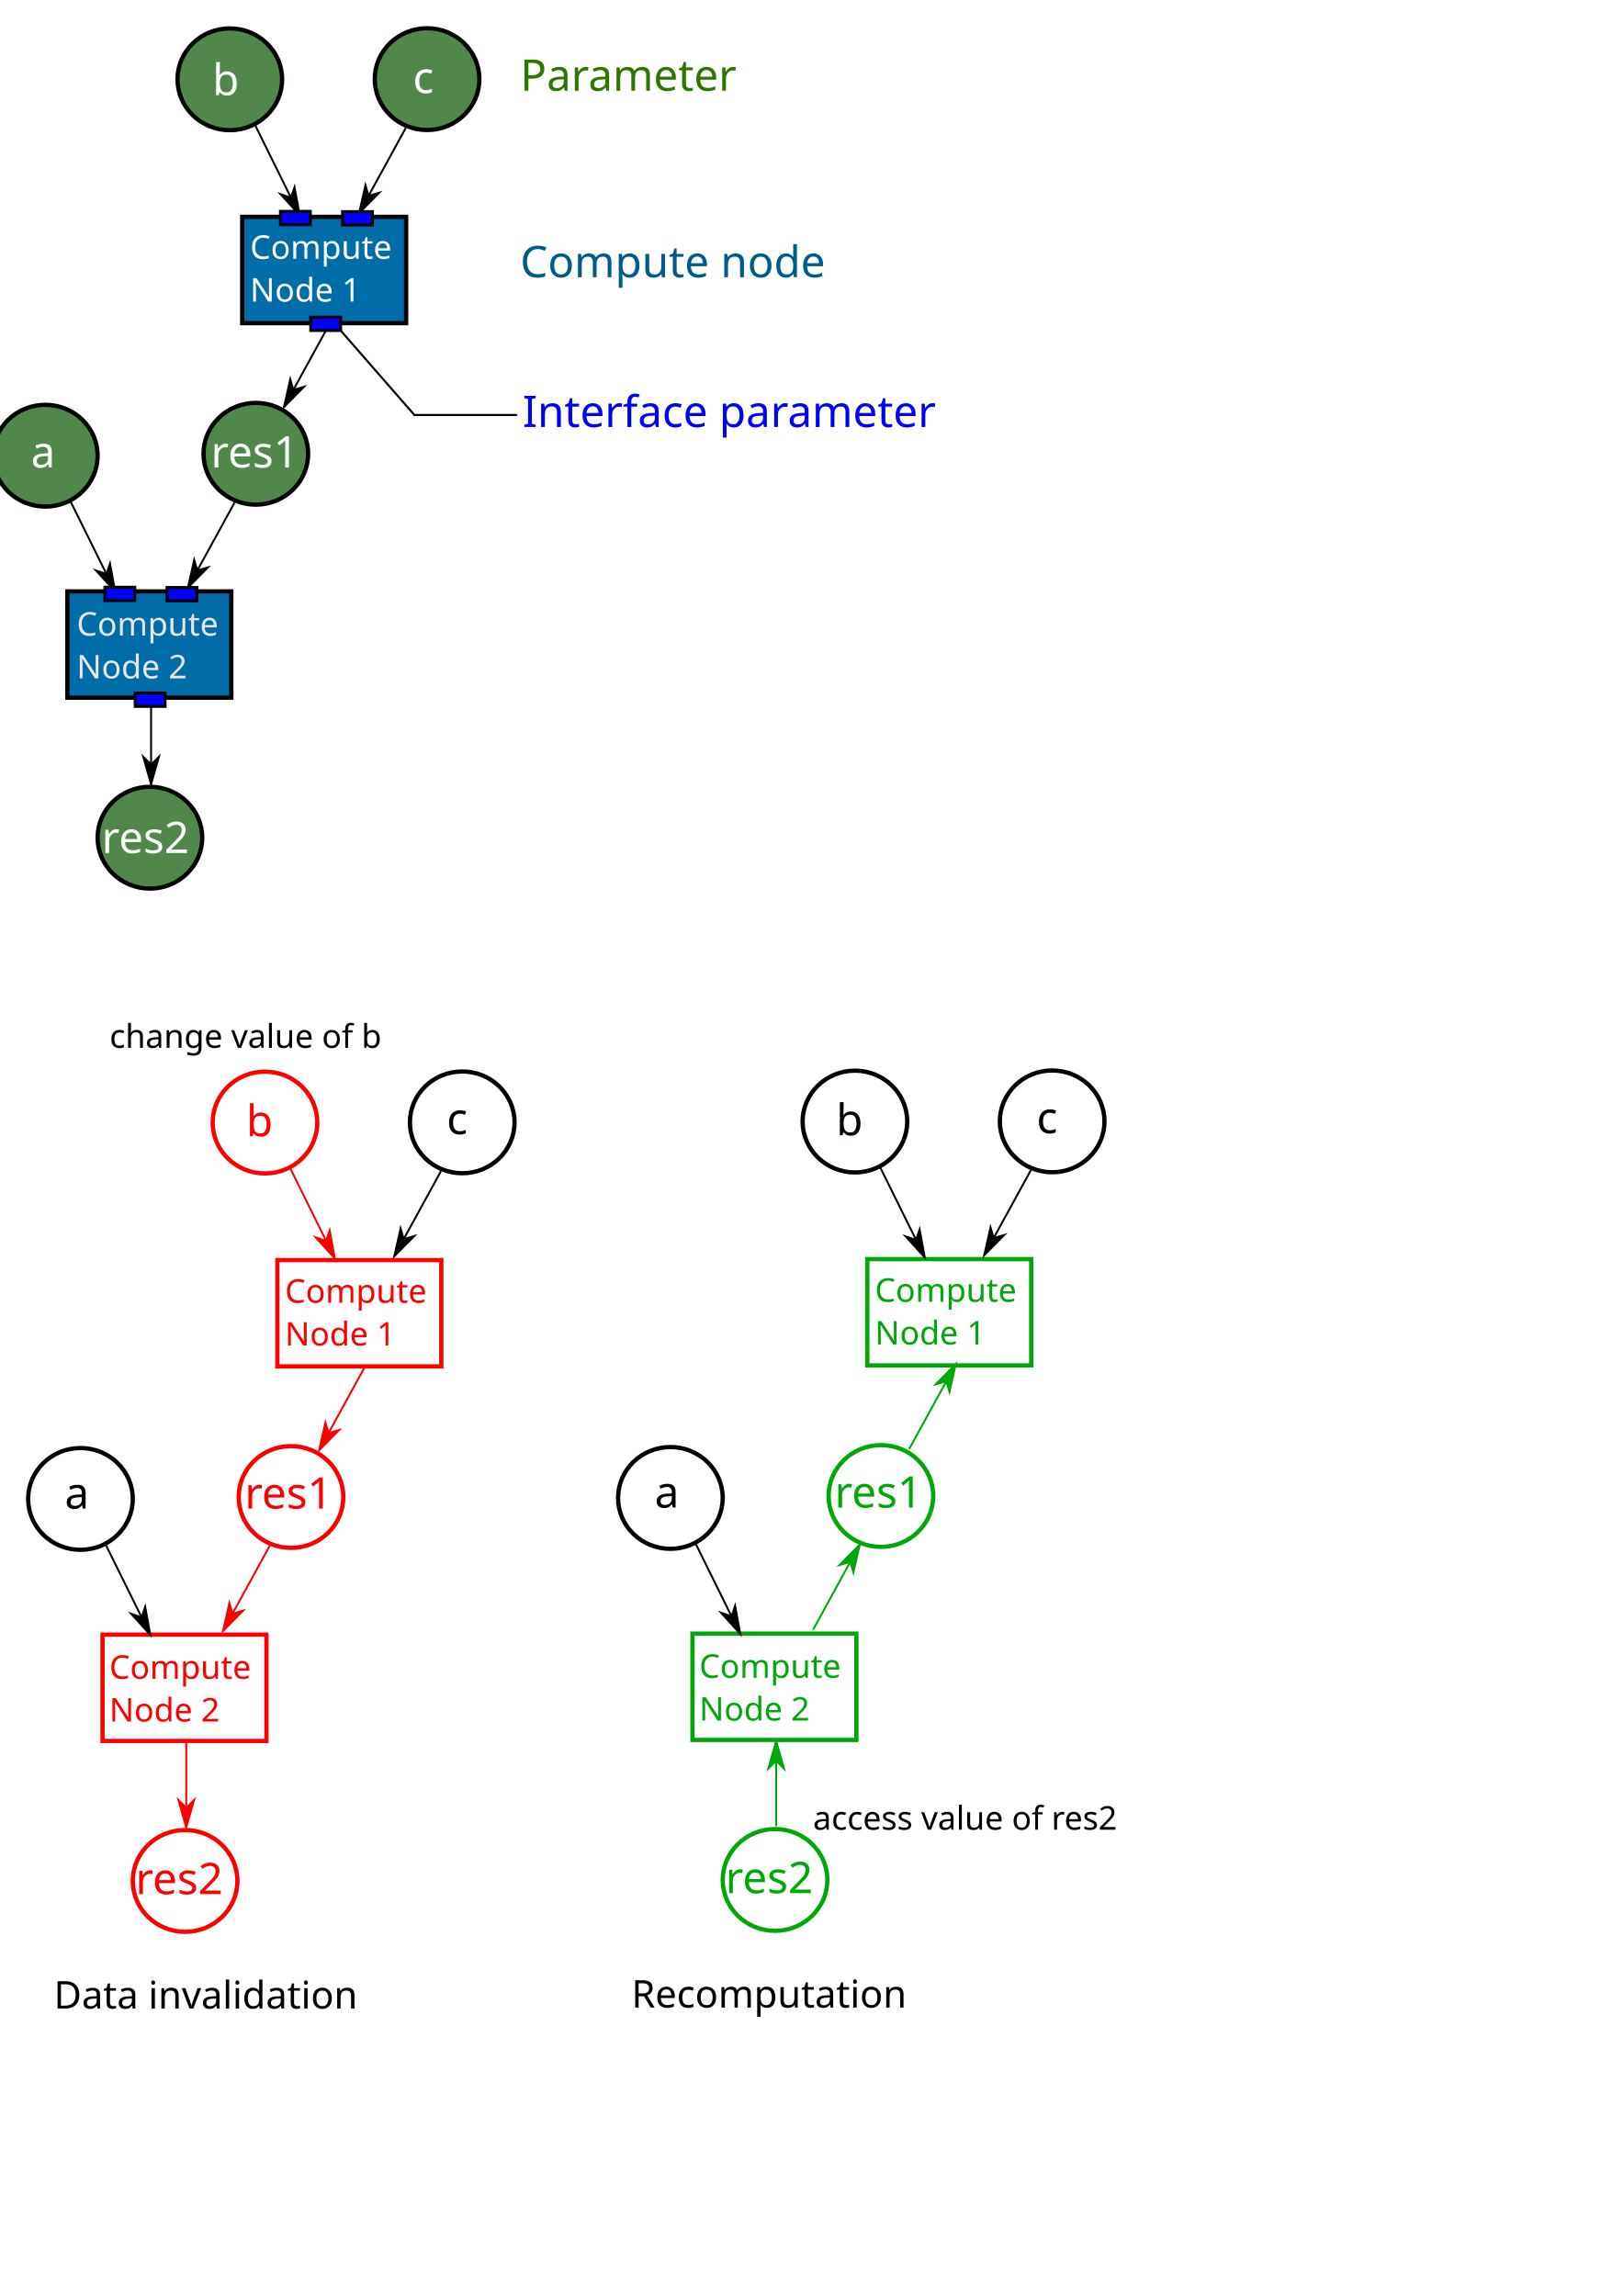
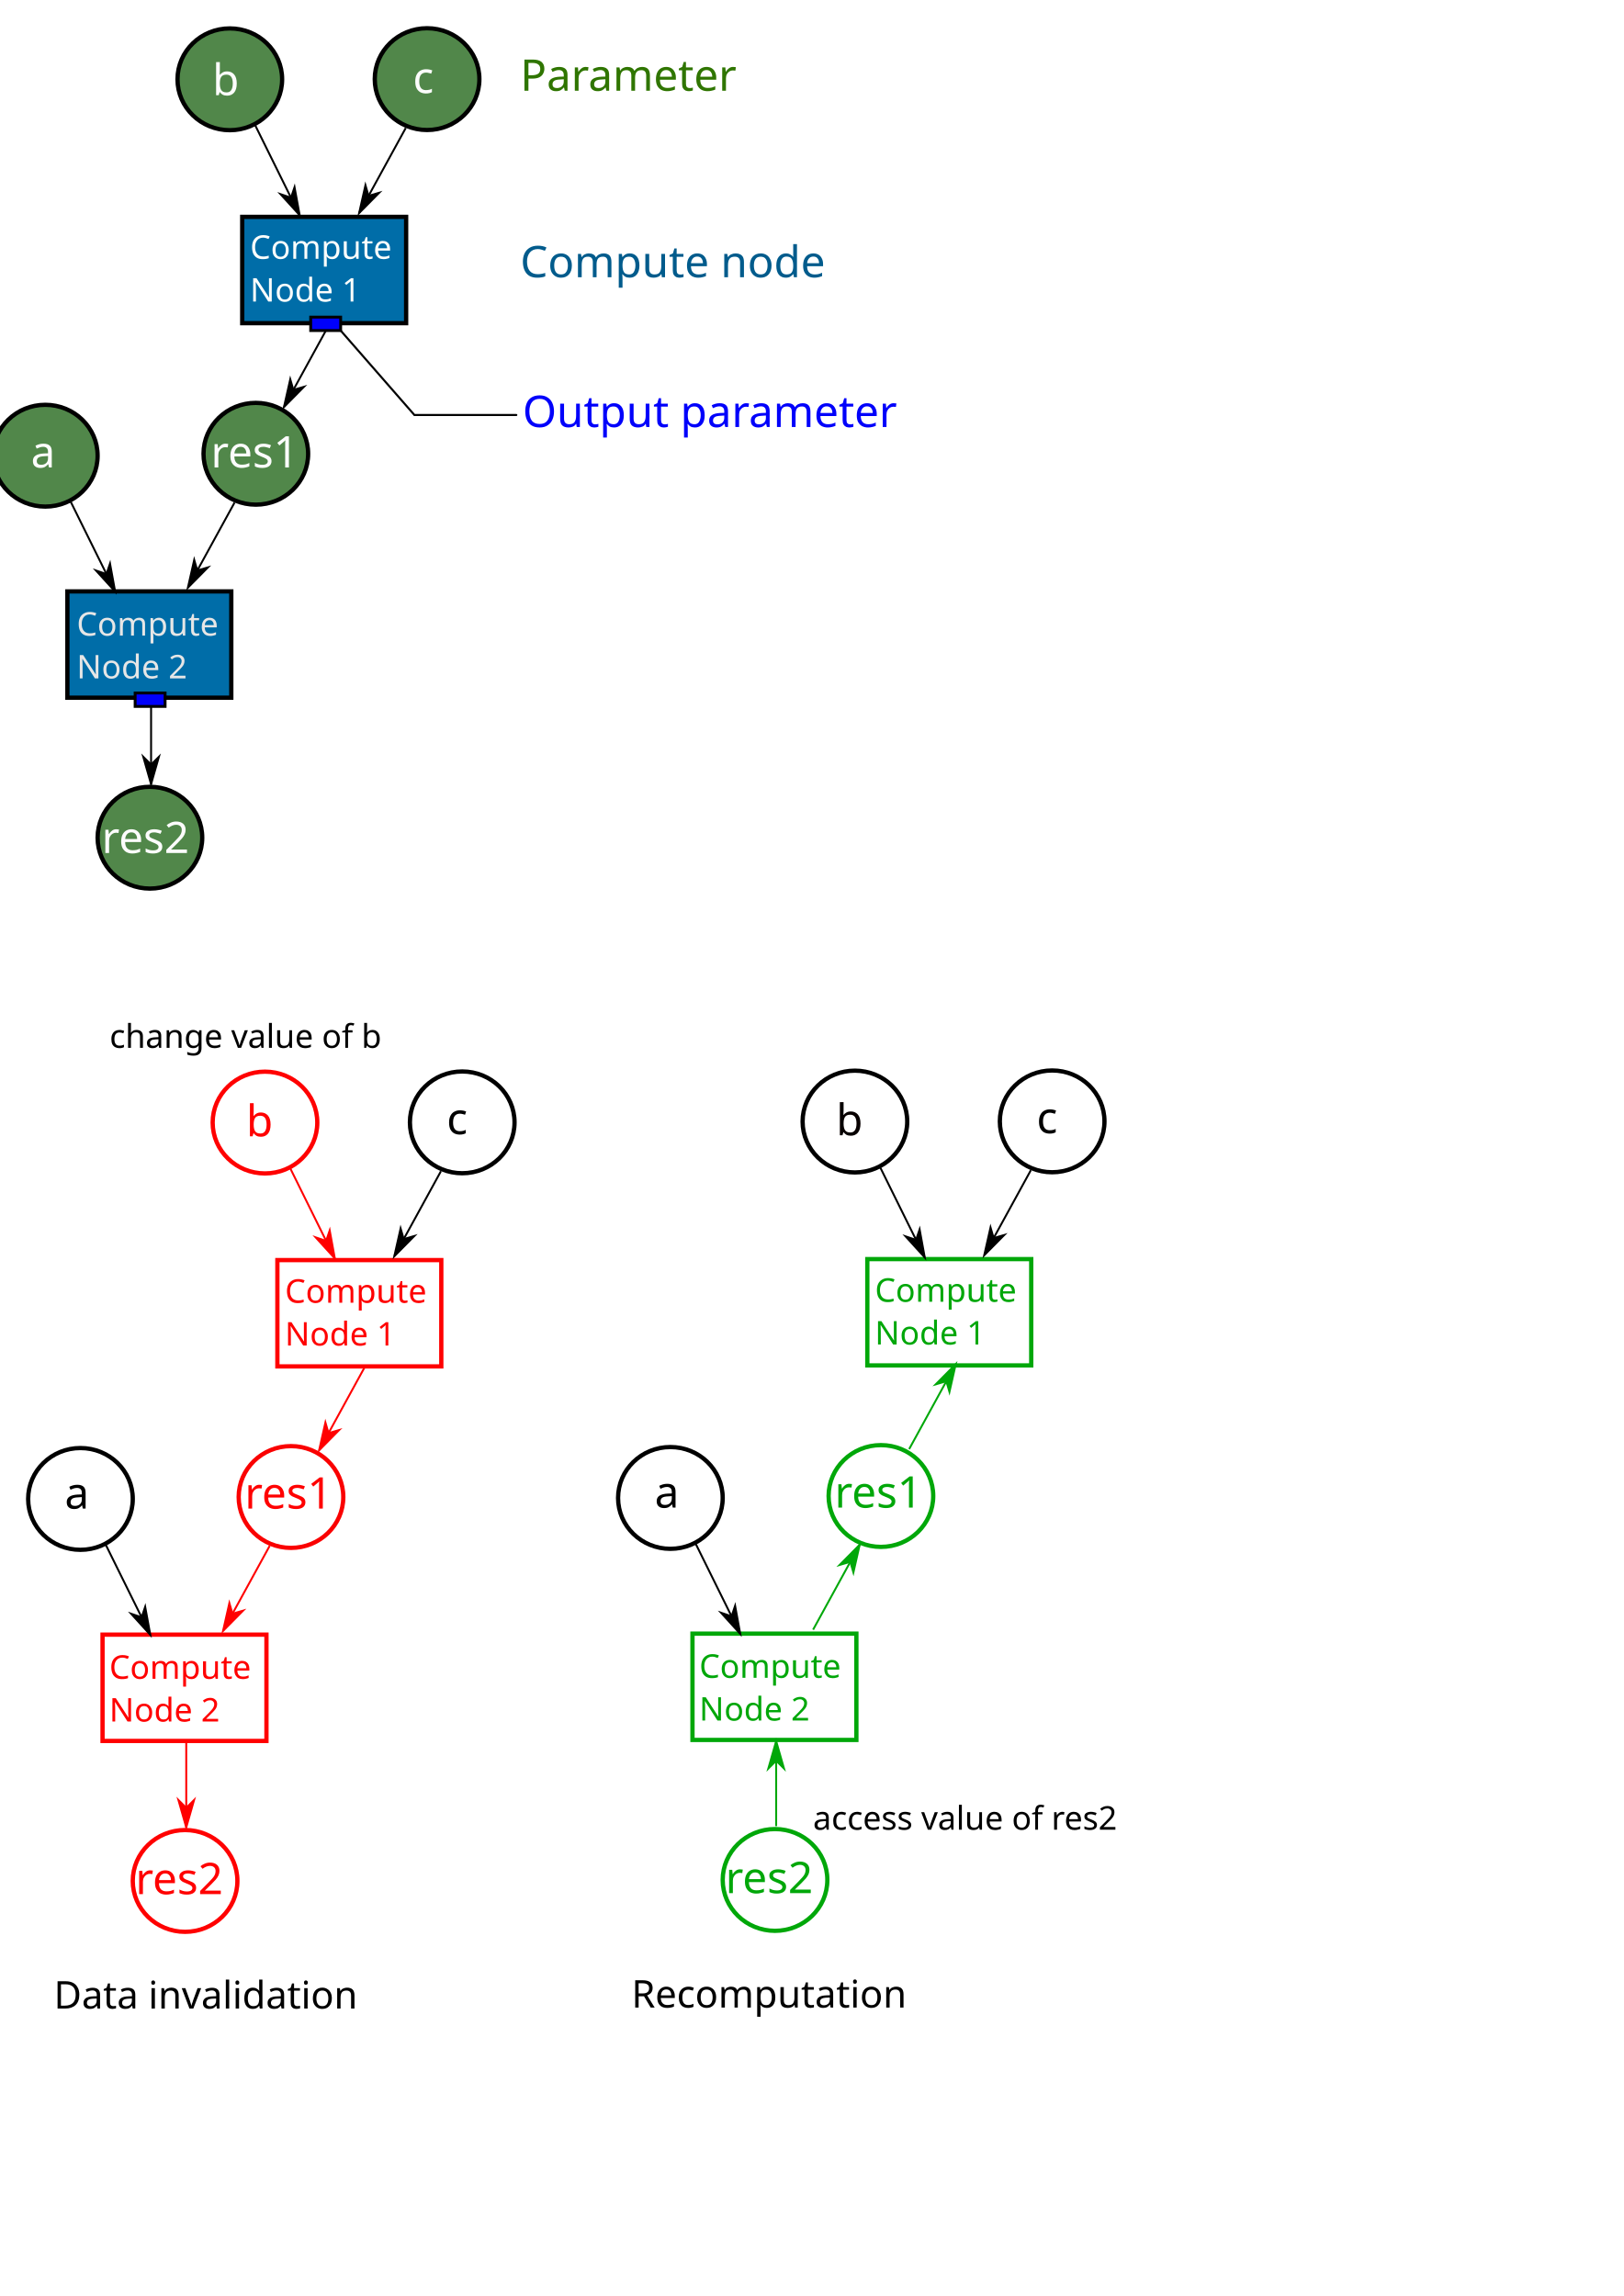
<svg xmlns="http://www.w3.org/2000/svg" width="210mm" height="297mm" viewBox="0 0 210 297" version="1.1" id="svg8">
  <defs id="defs2">
    <marker orient="auto" refY="0.0" refX="0.0" id="marker6598" style="overflow:visible">
      <path id="path6596" d="M 0.0,0.0 L 5.0,-5.0 L -12.5,0.0 L 5.0,5.0 L 0.0,0.0 z " style="fill-rule:evenodd;stroke:#00a709;stroke-width:1pt;stroke-opacity:1;fill:#00a709;fill-opacity:1" transform="scale(0.8) translate(12.5,0)" />
    </marker>
    <marker style="overflow:visible" id="marker6372" refX="0.0" refY="0.0" orient="auto">
      <path transform="scale(0.8) translate(12.5,0)" style="fill-rule:evenodd;stroke:#00a709;stroke-width:1pt;stroke-opacity:1;fill:#00a709;fill-opacity:1" d="M 0.0,0.0 L 5.0,-5.0 L -12.5,0.0 L 5.0,5.0 L 0.0,0.0 z " id="path6370" />
    </marker>
    <marker orient="auto" refY="0.0" refX="0.0" id="Arrow1Lstart" style="overflow:visible">
      <path id="path855" d="M 0.0,0.0 L 5.0,-5.0 L -12.5,0.0 L 5.0,5.0 L 0.0,0.0 z " style="fill-rule:evenodd;stroke:#00a709;stroke-width:1pt;stroke-opacity:1;fill:#00a709;fill-opacity:1" transform="scale(0.8) translate(12.5,0)" />
    </marker>
    <marker style="overflow:visible" id="marker5754" refX="0" refY="0" orient="auto">
      <path transform="matrix(-0.8,0,0,-0.8,-10,0)" style="fill:#00a709;fill-opacity:1;fill-rule:evenodd;stroke:#00a709;stroke-width:1pt;stroke-opacity:1" d="M 0,0 5,-5 -12.5,0 5,5 Z" id="path5752" />
    </marker>
    <marker style="overflow:visible" id="marker4879" refX="0" refY="0" orient="auto">
      <path transform="matrix(-0.8,0,0,-0.8,-10,0)" style="fill:#ff0000;fill-opacity:1;fill-rule:evenodd;stroke:#ff0000;stroke-width:1pt;stroke-opacity:1" d="M 0,0 5,-5 -12.5,0 5,5 Z" id="path4877" />
    </marker>
    <marker orient="auto" refY="0.0" refX="0.0" id="marker1201" style="overflow:visible;">
      <path id="path1199" d="M 0.0,0.0 L 5.0,-5.0 L -12.5,0.0 L 5.0,5.0 L 0.0,0.0 z " style="fill-rule:evenodd;stroke:#000000;stroke-width:1pt;stroke-opacity:1;fill:#000000;fill-opacity:1" transform="scale(0.4) rotate(180) translate(10,0)" />
    </marker>
    <marker orient="auto" refY="0.0" refX="0.0" id="Arrow1Mend" style="overflow:visible;">
      <path id="path864" d="M 0.0,0.0 L 5.0,-5.0 L -12.5,0.0 L 5.0,5.0 L 0.0,0.0 z " style="fill-rule:evenodd;stroke:#000000;stroke-width:1pt;stroke-opacity:1;fill:#000000;fill-opacity:1" transform="scale(0.4) rotate(180) translate(10,0)" />
    </marker>
    <marker orient="auto" refY="0.0" refX="0.0" id="Arrow1Lend" style="overflow:visible;">
      <path id="path858" d="M 0.0,0.0 L 5.0,-5.0 L -12.5,0.0 L 5.0,5.0 L 0.0,0.0 z " style="fill-rule:evenodd;stroke:#000000;stroke-width:1pt;stroke-opacity:1;fill:#000000;fill-opacity:1" transform="scale(0.8) rotate(180) translate(12.5,0)" />
    </marker>
    <marker orient="auto" refY="0" refX="0" id="Arrow1Lend-0" style="overflow:visible">
      <path id="path858-2" d="M 0,0 5,-5 -12.5,0 5,5 Z" style="fill:#000000;fill-opacity:1;fill-rule:evenodd;stroke:#000000;stroke-width:1pt;stroke-opacity:1" transform="matrix(-0.8,0,0,-0.8,-10,0)" />
    </marker>
    <marker orient="auto" refY="0" refX="0" id="Arrow1Lend-0-5" style="overflow:visible">
      <path id="path858-2-6" d="M 0,0 5,-5 -12.5,0 5,5 Z" style="fill:#000000;fill-opacity:1;fill-rule:evenodd;stroke:#000000;stroke-width:1pt;stroke-opacity:1" transform="matrix(-0.8,0,0,-0.8,-10,0)" />
    </marker>
    <marker orient="auto" refY="0" refX="0" id="Arrow1Lend-0-0" style="overflow:visible">
      <path id="path858-2-7" d="M 0,0 5,-5 -12.5,0 5,5 Z" style="fill:#000000;fill-opacity:1;fill-rule:evenodd;stroke:#000000;stroke-width:1pt;stroke-opacity:1" transform="matrix(-0.8,0,0,-0.8,-10,0)" />
    </marker>
    <marker orient="auto" refY="0" refX="0" id="Arrow1Lend-3" style="overflow:visible">
      <path id="path858-4" d="M 0,0 5,-5 -12.5,0 5,5 Z" style="fill:#000000;fill-opacity:1;fill-rule:evenodd;stroke:#000000;stroke-width:1pt;stroke-opacity:1" transform="matrix(-0.8,0,0,-0.8,-10,0)" />
    </marker>
    <marker orient="auto" refY="0" refX="0" id="Arrow1Lend-0-0-2" style="overflow:visible">
      <path id="path858-2-7-4" d="M 0,0 5,-5 -12.5,0 5,5 Z" style="fill:#000000;fill-opacity:1;fill-rule:evenodd;stroke:#000000;stroke-width:1pt;stroke-opacity:1" transform="matrix(-0.8,0,0,-0.8,-10,0)" />
    </marker>
    <marker orient="auto" refY="0" refX="0" id="Arrow1Lend-0-0-2-5" style="overflow:visible">
      <path id="path858-2-7-4-9" d="M 0,0 5,-5 -12.5,0 5,5 Z" style="fill:#000000;fill-opacity:1;fill-rule:evenodd;stroke:#000000;stroke-width:1pt;stroke-opacity:1" transform="matrix(-0.8,0,0,-0.8,-10,0)" />
    </marker>
    <marker orient="auto" refY="0" refX="0" id="Arrow1Lend-7" style="overflow:visible">
      <path id="path858-7" d="M 0,0 5,-5 -12.5,0 5,5 Z" style="fill:#000000;fill-opacity:1;fill-rule:evenodd;stroke:#000000;stroke-width:1pt;stroke-opacity:1" transform="matrix(-0.8,0,0,-0.8,-10,0)" />
    </marker>
    <marker orient="auto" refY="0" refX="0" id="Arrow1Lend-0-5-1" style="overflow:visible">
      <path id="path858-2-6-3" d="M 0,0 5,-5 -12.5,0 5,5 Z" style="fill:#ff0000;fill-opacity:1;fill-rule:evenodd;stroke:#ff0000;stroke-width:1pt;stroke-opacity:1" transform="matrix(-0.8,0,0,-0.8,-10,0)" />
    </marker>
    <marker orient="auto" refY="0" refX="0" id="Arrow1Lend-0-0-5" style="overflow:visible">
      <path id="path858-2-7-1" d="M 0,0 5,-5 -12.5,0 5,5 Z" style="fill:#000000;fill-opacity:1;fill-rule:evenodd;stroke:#000000;stroke-width:1pt;stroke-opacity:1" transform="matrix(-0.8,0,0,-0.8,-10,0)" />
    </marker>
    <marker orient="auto" refY="0" refX="0" id="Arrow1Lend-3-0" style="overflow:visible">
      <path id="path858-4-9" d="M 0,0 5,-5 -12.5,0 5,5 Z" style="fill:#ff0000;fill-opacity:1;fill-rule:evenodd;stroke:#ff0000;stroke-width:1pt;stroke-opacity:1" transform="matrix(-0.8,0,0,-0.8,-10,0)" />
    </marker>
    <marker orient="auto" refY="0" refX="0" id="Arrow1Lend-0-0-2-4" style="overflow:visible">
      <path id="path858-2-7-4-6" d="M 0,0 5,-5 -12.5,0 5,5 Z" style="fill:#ff0000;fill-opacity:1;fill-rule:evenodd;stroke:#ff0000;stroke-width:1pt;stroke-opacity:1" transform="matrix(-0.8,0,0,-0.8,-10,0)" />
    </marker>
    <marker orient="auto" refY="0" refX="0" id="Arrow1Lend-0-0-2-5-2" style="overflow:visible">
      <path id="path858-2-7-4-9-3" d="M 0,0 5,-5 -12.5,0 5,5 Z" style="fill:#ff0000;fill-opacity:1;fill-rule:evenodd;stroke:#ff0000;stroke-width:1pt;stroke-opacity:1" transform="matrix(-0.8,0,0,-0.8,-10,0)" />
    </marker>
    <marker orient="auto" refY="0" refX="0" id="Arrow1Lend-7-8" style="overflow:visible">
      <path id="path858-7-5" d="M 0,0 5,-5 -12.5,0 5,5 Z" style="fill:#ff0000;fill-opacity:1;fill-rule:evenodd;stroke:#ff0000;stroke-width:1pt;stroke-opacity:1" transform="matrix(-0.8,0,0,-0.8,-10,0)" />
    </marker>
    <marker orient="auto" refY="0" refX="0" id="Arrow1Lend-0-5-1-3" style="overflow:visible">
      <path id="path858-2-6-3-8" d="M 0,0 5,-5 -12.5,0 5,5 Z" style="fill:#000000;fill-opacity:1;fill-rule:evenodd;stroke:#000000;stroke-width:1pt;stroke-opacity:1" transform="matrix(-0.8,0,0,-0.8,-10,0)" />
    </marker>
    <marker orient="auto" refY="0" refX="0" id="Arrow1Lend-0-0-5-6" style="overflow:visible">
      <path id="path858-2-7-1-0" d="M 0,0 5,-5 -12.5,0 5,5 Z" style="fill:#000000;fill-opacity:1;fill-rule:evenodd;stroke:#000000;stroke-width:1pt;stroke-opacity:1" transform="matrix(-0.8,0,0,-0.8,-10,0)" />
    </marker>
    <marker orient="auto" refY="0" refX="0" id="Arrow1Lend-3-0-0" style="overflow:visible">
      <path id="path858-4-9-6" d="M 0,0 5,-5 -12.5,0 5,5 Z" style="fill:#000000;fill-opacity:1;fill-rule:evenodd;stroke:#000000;stroke-width:1pt;stroke-opacity:1" transform="matrix(-0.8,0,0,-0.8,-10,0)" />
    </marker>
    <marker orient="auto" refY="0" refX="0" id="Arrow1Lend-0-0-2-4-0" style="overflow:visible">
      <path id="path858-2-7-4-6-3" d="M 0,0 5,-5 -12.5,0 5,5 Z" style="fill:#000000;fill-opacity:1;fill-rule:evenodd;stroke:#000000;stroke-width:1pt;stroke-opacity:1" transform="matrix(-0.8,0,0,-0.8,-10,0)" />
    </marker>
    <marker orient="auto" refY="0" refX="0" id="Arrow1Lend-0-0-2-5-2-6" style="overflow:visible">
      <path id="path858-2-7-4-9-3-5" d="M 0,0 5,-5 -12.5,0 5,5 Z" style="fill:#000000;fill-opacity:1;fill-rule:evenodd;stroke:#000000;stroke-width:1pt;stroke-opacity:1" transform="matrix(-0.8,0,0,-0.8,-10,0)" />
    </marker>
    <marker orient="auto" refY="0" refX="0" id="Arrow1Lend-0-0-2-5-2-8" style="overflow:visible">
      <path id="path858-2-7-4-9-3-2" d="M 0,0 5,-5 -12.5,0 5,5 Z" style="fill:#00a709;fill-opacity:1;fill-rule:evenodd;stroke:#00a709;stroke-width:1pt;stroke-opacity:1" transform="matrix(-0.8,0,0,-0.8,-10,0)" />
    </marker>
    <marker orient="auto" refY="0" refX="0" id="Arrow1Lend-0-0-2-4-6" style="overflow:visible">
      <path id="path858-2-7-4-6-8" d="M 0,0 5,-5 -12.5,0 5,5 Z" style="fill:#00a709;fill-opacity:1;fill-rule:evenodd;stroke:#00a709;stroke-width:1pt;stroke-opacity:1" transform="matrix(-0.8,0,0,-0.8,-10,0)" />
    </marker>
    <marker orient="auto" refY="0" refX="0" id="Arrow1Lend-3-0-4" style="overflow:visible">
      <path id="path858-4-9-68" d="M 0,0 5,-5 -12.5,0 5,5 Z" style="fill:#000000;fill-opacity:1;fill-rule:evenodd;stroke:#000000;stroke-width:1pt;stroke-opacity:1" transform="matrix(-0.8,0,0,-0.8,-10,0)" />
    </marker>
    <marker orient="auto" refY="0" refX="0" id="Arrow1Lend-0-0-5-3" style="overflow:visible">
      <path id="path858-2-7-1-1" d="M 0,0 5,-5 -12.5,0 5,5 Z" style="fill:#000000;fill-opacity:1;fill-rule:evenodd;stroke:#000000;stroke-width:1pt;stroke-opacity:1" transform="matrix(-0.8,0,0,-0.8,-10,0)" />
    </marker>
    <marker orient="auto" refY="0" refX="0" id="Arrow1Lend-7-3" style="overflow:visible">
      <path id="path858-7-2" d="M 0,0 5,-5 -12.5,0 5,5 Z" style="fill:#000000;fill-opacity:1;fill-rule:evenodd;stroke:#000000;stroke-width:1pt;stroke-opacity:1" transform="matrix(-0.8,0,0,-0.8,-10,0)" />
    </marker>
  </defs>
  <g id="layer1">
    <rect style="fill:#006da8;fill-opacity:1;stroke:#000000;stroke-width:0.554;stroke-miterlimit:4;stroke-dasharray:none;stroke-opacity:1" id="rect815" width="21.199" height="13.751" x="8.715" y="76.501" />
    <ellipse style="fill:#51874a;fill-opacity:1;stroke:#000000;stroke-width:0.554;stroke-miterlimit:4;stroke-dasharray:none;stroke-opacity:1" id="path817" cx="5.859" cy="58.947" rx="6.766" ry="6.583" />
    <ellipse style="fill:#51874a;fill-opacity:1;stroke:#000000;stroke-width:0.554;stroke-miterlimit:4;stroke-dasharray:none;stroke-opacity:1" id="path817-5-1" cx="19.39" cy="108.361" rx="6.766" ry="6.583" />
    <path style="fill:none;stroke:#000000;stroke-width:0.249;stroke-linecap:butt;stroke-linejoin:miter;stroke-miterlimit:4;stroke-dasharray:none;stroke-opacity:1;marker-end:url(#Arrow1Lend)" d="M 9.166,64.945 14.88,76.501" id="path853" />
    <path style="fill:none;stroke:#000000;stroke-width:0.249;stroke-linecap:butt;stroke-linejoin:miter;stroke-miterlimit:4;stroke-dasharray:none;stroke-opacity:1;marker-end:url(#Arrow1Lend-0-5)" d="M 19.54,90.436 V 101.407" id="path853-0-4" />
    <rect style="fill:#006da8;fill-opacity:1;stroke:#000000;stroke-width:0.554;stroke-miterlimit:4;stroke-dasharray:none;stroke-opacity:1" id="rect815-9" width="21.199" height="13.751" x="31.328" y="28.053" />
    <ellipse style="fill:#51874a;fill-opacity:1;stroke:#000000;stroke-width:0.554;stroke-miterlimit:4;stroke-dasharray:none;stroke-opacity:1" id="path817-5-7" cx="55.234" cy="10.235" rx="6.766" ry="6.583" />
    <path style="fill:none;stroke:#000000;stroke-width:0.249;stroke-linecap:butt;stroke-linejoin:miter;stroke-miterlimit:4;stroke-dasharray:none;stroke-opacity:1;marker-end:url(#Arrow1Lend-0-0)" d="m 52.478,16.557 -6.014,10.971" id="path853-0-2" />
    <ellipse style="fill:#51874a;fill-opacity:1;stroke:#000000;stroke-width:0.554;stroke-miterlimit:4;stroke-dasharray:none;stroke-opacity:1" id="path817-8" cx="29.723" cy="10.259" rx="6.766" ry="6.583" />
    <path style="fill:none;stroke:#000000;stroke-width:0.249;stroke-linecap:butt;stroke-linejoin:miter;stroke-miterlimit:4;stroke-dasharray:none;stroke-opacity:1;marker-end:url(#Arrow1Lend-3)" d="m 33.031,16.257 5.713,11.556" id="path853-03" />
    <ellipse style="fill:#51874a;fill-opacity:1;stroke:#000000;stroke-width:0.554;stroke-miterlimit:4;stroke-dasharray:none;stroke-opacity:1" id="path817-5-7-6" cx="33.087" cy="58.697" rx="6.766" ry="6.583" />
    <path style="fill:none;stroke:#000000;stroke-width:0.249;stroke-linecap:butt;stroke-linejoin:miter;stroke-miterlimit:4;stroke-dasharray:none;stroke-opacity:1;marker-end:url(#Arrow1Lend-0-0-2)" d="m 30.331,65.018 -6.014,10.971" id="path853-0-2-5" />
    <path style="fill:none;stroke:#000000;stroke-width:0.249;stroke-linecap:butt;stroke-linejoin:miter;stroke-miterlimit:4;stroke-dasharray:none;stroke-opacity:1;marker-end:url(#Arrow1Lend-0-0-2-5)" d="M 42.754,41.657 36.74,52.628" id="path853-0-2-5-6" />
    <rect style="fill:none;fill-opacity:1;stroke:#ff0000;stroke-width:0.554;stroke-miterlimit:4;stroke-dasharray:none;stroke-opacity:1" id="rect815-8" width="21.199" height="13.751" x="13.262" y="211.449" />
    <ellipse style="fill:none;fill-opacity:1;stroke:#000000;stroke-width:0.554;stroke-miterlimit:4;stroke-dasharray:none;stroke-opacity:1" id="path817-5" cx="10.406" cy="193.895" rx="6.766" ry="6.583" />
    <ellipse style="fill:none;fill-opacity:1;stroke:#ff0000;stroke-width:0.554;stroke-miterlimit:4;stroke-dasharray:none;stroke-opacity:1" id="path817-5-1-6" cx="23.937" cy="243.309" rx="6.766" ry="6.583" />
    <path style="fill:none;stroke:#000000;stroke-width:0.249;stroke-linecap:butt;stroke-linejoin:miter;stroke-miterlimit:4;stroke-dasharray:none;stroke-opacity:1;marker-end:url(#Arrow1Lend-7)" d="m 13.713,199.893 5.713,11.556" id="path853-0" />
    <path style="fill:none;stroke:#ff0000;stroke-width:0.249;stroke-linecap:butt;stroke-linejoin:miter;stroke-miterlimit:4;stroke-dasharray:none;stroke-opacity:1;marker-end:url(#Arrow1Lend-0-5-1)" d="m 24.088,225.384 v 10.971" id="path853-0-4-4" />
    <rect style="fill:none;fill-opacity:1;stroke:#ff0000;stroke-width:0.554;stroke-miterlimit:4;stroke-dasharray:none;stroke-opacity:1" id="rect815-9-4" width="21.199" height="13.751" x="35.875" y="163" />
    <ellipse style="fill:none;fill-opacity:1;stroke:#000000;stroke-width:0.554;stroke-miterlimit:4;stroke-dasharray:none;stroke-opacity:1" id="path817-5-7-5" cx="59.781" cy="145.183" rx="6.766" ry="6.583" />
    <path style="fill:none;stroke:#000000;stroke-width:0.249;stroke-linecap:butt;stroke-linejoin:miter;stroke-miterlimit:4;stroke-dasharray:none;stroke-opacity:1;marker-end:url(#Arrow1Lend-0-0-5)" d="m 57.025,151.505 -6.014,10.971" id="path853-0-2-9" />
    <ellipse style="fill:none;fill-opacity:1;stroke:#ff0000;stroke-width:0.554;stroke-miterlimit:4;stroke-dasharray:none;stroke-opacity:1" id="path817-8-8" cx="34.27" cy="145.207" rx="6.766" ry="6.583" />
    <path style="fill:none;stroke:#ff0000;stroke-width:0.249;stroke-linecap:butt;stroke-linejoin:miter;stroke-miterlimit:4;stroke-dasharray:none;stroke-opacity:1;marker-end:url(#Arrow1Lend-3-0)" d="m 37.578,151.205 5.713,11.556" id="path853-03-2" />
    <ellipse style="fill:none;fill-opacity:1;stroke:#fa0000;stroke-width:0.554;stroke-miterlimit:4;stroke-dasharray:none;stroke-opacity:1" id="path817-5-7-6-9" cx="37.634" cy="193.645" rx="6.766" ry="6.583" />
    <path style="fill:none;stroke:#ff0000;stroke-width:0.249;stroke-linecap:butt;stroke-linejoin:miter;stroke-miterlimit:4;stroke-dasharray:none;stroke-opacity:1;marker-end:url(#Arrow1Lend-0-0-2-4)" d="m 34.878,199.966 -6.014,10.971" id="path853-0-2-5-7" />
    <path style="fill:none;stroke:#ff0000;stroke-width:0.249;stroke-linecap:butt;stroke-linejoin:miter;stroke-miterlimit:4;stroke-dasharray:none;stroke-opacity:1;marker-end:url(#Arrow1Lend-0-0-2-5-2)" d="m 47.301,176.605 -6.014,10.971" id="path853-0-2-5-6-5" />
-     <text xml:space="preserve" style="font-style:normal;font-weight:normal;font-size:5.644px;line-height:1.25;font-family:sans-serif;letter-spacing:0px;word-spacing:0px;fill:#fcfcfc;fill-opacity:1;stroke:none;stroke-width:0.265;" x="3.993" y="60.472" id="text4465">
-       <tspan id="tspan4463" x="3.993" y="60.472" style="font-size:5.644px;stroke-width:0.265;fill:#fcfcfc;fill-opacity:1;">a</tspan>
-     </text>
-     <text xml:space="preserve" style="font-style:normal;font-weight:normal;font-size:6.35px;line-height:1.25;font-family:sans-serif;letter-spacing:0px;word-spacing:0px;fill:#fcfcfc;fill-opacity:1;stroke:none;stroke-width:0.265;" x="27.463" y="12.31" id="text4465-3">
-       <tspan id="tspan4463-7" x="27.463" y="12.31" style="font-size:5.644px;stroke-width:0.265;fill:#fcfcfc;fill-opacity:1;">b</tspan>
-     </text>
-     <text xml:space="preserve" style="font-style:normal;font-weight:normal;font-size:5.644px;line-height:1.25;font-family:sans-serif;letter-spacing:0px;word-spacing:0px;fill:#fcfcfc;fill-opacity:1;stroke:none;stroke-width:0.265;" x="53.394" y="12.032" id="text4465-2">
-       <tspan id="tspan4463-2" x="53.394" y="12.032" style="font-size:5.644px;stroke-width:0.265;fill:#fcfcfc;fill-opacity:1;">c</tspan>
-     </text>
-     <text xml:space="preserve" style="font-style:normal;font-weight:normal;font-size:5.644px;line-height:1.25;font-family:sans-serif;letter-spacing:0px;word-spacing:0px;fill:#fcfcfc;fill-opacity:1;stroke:none;stroke-width:0.265;" x="27.267" y="60.472" id="text4495">
-       <tspan id="tspan4493" x="27.267" y="60.472" style="font-size:5.644px;stroke-width:0.265;fill:#fcfcfc;fill-opacity:1;">res1</tspan>
-     </text>
-     <text xml:space="preserve" style="font-style:normal;font-weight:normal;font-size:5.644px;line-height:1.25;font-family:sans-serif;letter-spacing:0px;word-spacing:0px;fill:#fcfcfc;fill-opacity:1;stroke:none;stroke-width:0.265;" x="13.14" y="110.34" id="text4495-2">
-       <tspan id="tspan4493-6" x="13.14" y="110.34" style="font-size:5.644px;stroke-width:0.265;fill:#fcfcfc;fill-opacity:1;">res2</tspan>
+     <text xml:space="preserve" style="font-style:normal;font-weight:normal;font-size:5.644px;line-height:1.25;font-family:sans-serif;letter-spacing:0px;word-spacing:0px;fill:#fcfcfc;fill-opacity:1;stroke:none;stroke-width:0.265" x="3.993" y="60.472" id="text4465">
+       <tspan id="tspan4463" x="3.993" y="60.472" style="font-size:5.644px;fill:#fcfcfc;fill-opacity:1;stroke-width:0.265">a</tspan>
+     </text>
+     <text xml:space="preserve" style="font-style:normal;font-weight:normal;font-size:6.35px;line-height:1.25;font-family:sans-serif;letter-spacing:0px;word-spacing:0px;fill:#fcfcfc;fill-opacity:1;stroke:none;stroke-width:0.265" x="27.463" y="12.31" id="text4465-3">
+       <tspan id="tspan4463-7" x="27.463" y="12.31" style="font-size:5.644px;fill:#fcfcfc;fill-opacity:1;stroke-width:0.265">b</tspan>
+     </text>
+     <text xml:space="preserve" style="font-style:normal;font-weight:normal;font-size:5.644px;line-height:1.25;font-family:sans-serif;letter-spacing:0px;word-spacing:0px;fill:#fcfcfc;fill-opacity:1;stroke:none;stroke-width:0.265" x="53.394" y="12.032" id="text4465-2">
+       <tspan id="tspan4463-2" x="53.394" y="12.032" style="font-size:5.644px;fill:#fcfcfc;fill-opacity:1;stroke-width:0.265">c</tspan>
+     </text>
+     <text xml:space="preserve" style="font-style:normal;font-weight:normal;font-size:5.644px;line-height:1.25;font-family:sans-serif;letter-spacing:0px;word-spacing:0px;fill:#fcfcfc;fill-opacity:1;stroke:none;stroke-width:0.265" x="27.267" y="60.472" id="text4495">
+       <tspan id="tspan4493" x="27.267" y="60.472" style="font-size:5.644px;fill:#fcfcfc;fill-opacity:1;stroke-width:0.265">res1</tspan>
+     </text>
+     <text xml:space="preserve" style="font-style:normal;font-weight:normal;font-size:5.644px;line-height:1.25;font-family:sans-serif;letter-spacing:0px;word-spacing:0px;fill:#fcfcfc;fill-opacity:1;stroke:none;stroke-width:0.265" x="13.14" y="110.34" id="text4495-2">
+       <tspan id="tspan4493-6" x="13.14" y="110.34" style="font-size:5.644px;fill:#fcfcfc;fill-opacity:1;stroke-width:0.265">res2</tspan>
    </text>
    <text xml:space="preserve" style="font-style:normal;font-weight:normal;font-size:5.644px;line-height:1.25;font-family:sans-serif;letter-spacing:0px;word-spacing:0px;fill:#000000;fill-opacity:1;stroke:none;stroke-width:0.265" x="8.369" y="195.144" id="text4465-9">
      <tspan id="tspan4463-6" x="8.369" y="195.144" style="font-size:5.644px;stroke-width:0.265">a</tspan>
    </text>
    <text xml:space="preserve" style="font-style:normal;font-weight:normal;font-size:6.35px;line-height:1.25;font-family:sans-serif;letter-spacing:0px;word-spacing:0px;fill:#ff0000;fill-opacity:1;stroke:none;stroke-width:0.265" x="31.839" y="146.982" id="text4465-3-7">
      <tspan id="tspan4463-7-8" x="31.839" y="146.982" style="font-size:5.644px;fill:#ff0000;fill-opacity:1;stroke-width:0.265">b</tspan>
    </text>
    <text xml:space="preserve" style="font-style:normal;font-weight:normal;font-size:5.644px;line-height:1.25;font-family:sans-serif;letter-spacing:0px;word-spacing:0px;fill:#000000;fill-opacity:1;stroke:none;stroke-width:0.265" x="57.77" y="146.704" id="text4465-2-4">
      <tspan id="tspan4463-2-7" x="57.77" y="146.704" style="font-size:5.644px;stroke-width:0.265">c</tspan>
    </text>
    <text xml:space="preserve" style="font-style:normal;font-weight:normal;font-size:5.644px;line-height:1.25;font-family:sans-serif;letter-spacing:0px;word-spacing:0px;fill:#ff0000;fill-opacity:1;stroke:none;stroke-width:0.265" x="31.643" y="195.144" id="text4495-4">
      <tspan id="tspan4493-5" x="31.643" y="195.144" style="font-size:5.644px;fill:#ff0000;fill-opacity:1;stroke-width:0.265">res1</tspan>
    </text>
    <text xml:space="preserve" style="font-style:normal;font-weight:normal;font-size:5.644px;line-height:1.25;font-family:sans-serif;letter-spacing:0px;word-spacing:0px;fill:#ff0000;fill-opacity:1;stroke:none;stroke-width:0.265" x="17.516" y="245.012" id="text4495-2-7">
      <tspan id="tspan4493-6-7" x="17.516" y="245.012" style="font-size:5.644px;fill:#ff0000;fill-opacity:1;stroke-width:0.265">res2</tspan>
    </text>
    <text xml:space="preserve" style="font-style:normal;font-weight:normal;font-size:10.583px;line-height:1.25;font-family:sans-serif;letter-spacing:0px;word-spacing:0px;fill:#000000;fill-opacity:1;stroke:none;stroke-width:0.265" x="6.96" y="259.816" id="text4784">
      <tspan id="tspan4782" x="6.96" y="259.816" style="font-size:4.939px;stroke-width:0.265">Data invalidation</tspan>
    </text>
-     <flowRoot xml:space="preserve" id="flowRoot4861" style="fill:black;fill-opacity:1;stroke:none;font-family:sans-serif;font-style:normal;font-weight:normal;font-size:40px;line-height:1.25;letter-spacing:0px;word-spacing:0px">
+     <flowRoot xml:space="preserve" id="flowRoot4861" style="font-style:normal;font-weight:normal;font-size:40px;line-height:1.25;font-family:sans-serif;letter-spacing:0px;word-spacing:0px;fill:#000000;fill-opacity:1;stroke:none">
      <flowRegion id="flowRegion4863">
        <rect id="rect4865" width="7.071" height="477.802" x="614.173" y="-83.602" />
      </flowRegion>
      <flowPara id="flowPara4867" />
    </flowRoot>
-     <text xml:space="preserve" style="font-style:normal;font-weight:normal;font-size:10.583px;line-height:0.5;font-family:sans-serif;letter-spacing:0px;word-spacing:0px;fill:#fbfefc;fill-opacity:1;stroke:none;stroke-width:0.265;" x="32.334" y="33.478" id="text5027">
-       <tspan id="tspan5025" x="32.334" y="33.478" style="font-size:4.233px;line-height:0.5;stroke-width:0.265;fill:#fbfefc;fill-opacity:1;">Compute</tspan>
-       <tspan x="32.334" y="39.006" style="font-size:4.233px;line-height:0.5;stroke-width:0.265;fill:#fbfefc;fill-opacity:1;" id="tspan5029">Node 1</tspan>
-     </text>
-     <flowRoot xml:space="preserve" id="flowRoot5031" style="fill:black;fill-opacity:1;stroke:none;font-family:sans-serif;font-style:normal;font-weight:normal;font-size:40px;line-height:1.25;letter-spacing:0px;word-spacing:0px">
+     <text xml:space="preserve" style="font-style:normal;font-weight:normal;font-size:10.583px;line-height:0.5;font-family:sans-serif;letter-spacing:0px;word-spacing:0px;fill:#fbfefc;fill-opacity:1;stroke:none;stroke-width:0.265" x="32.334" y="33.478" id="text5027">
+       <tspan id="tspan5025" x="32.334" y="33.478" style="font-size:4.233px;line-height:0.5;fill:#fbfefc;fill-opacity:1;stroke-width:0.265">Compute</tspan>
+       <tspan x="32.334" y="39.006" style="font-size:4.233px;line-height:0.5;fill:#fbfefc;fill-opacity:1;stroke-width:0.265" id="tspan5029">Node 1</tspan>
+     </text>
+     <flowRoot xml:space="preserve" id="flowRoot5031" style="font-style:normal;font-weight:normal;font-size:40px;line-height:1.25;font-family:sans-serif;letter-spacing:0px;word-spacing:0px;fill:#000000;fill-opacity:1;stroke:none">
      <flowRegion id="flowRegion5033">
        <rect id="rect5035" width="156.357" height="59.88" x="118.405" y="106.025" />
      </flowRegion>
      <flowPara id="flowPara5037" />
    </flowRoot>
    <text xml:space="preserve" style="font-style:normal;font-weight:normal;font-size:10.583px;line-height:0.5;font-family:sans-serif;letter-spacing:0px;word-spacing:0px;fill:#ff0000;fill-opacity:1;stroke:none;stroke-width:0.265" x="36.852" y="168.517" id="text5027-3">
      <tspan id="tspan5025-8" x="36.852" y="168.517" style="font-size:4.233px;line-height:0.5;fill:#ff0000;fill-opacity:1;stroke-width:0.265">Compute</tspan>
      <tspan x="36.852" y="174.045" style="font-size:4.233px;line-height:0.5;fill:#ff0000;fill-opacity:1;stroke-width:0.265" id="tspan5029-8">Node 1</tspan>
    </text>
-     <text xml:space="preserve" style="font-style:normal;font-weight:normal;font-size:10.583px;line-height:0.5;font-family:sans-serif;letter-spacing:0px;word-spacing:0px;fill:#e6e6e6;fill-opacity:1;stroke:none;stroke-width:0.265;" x="9.916" y="82.222" id="text5027-9">
-       <tspan id="tspan5025-1" x="9.916" y="82.222" style="font-size:4.233px;line-height:0.5;stroke-width:0.265;fill:#e6e6e6;fill-opacity:1;">Compute</tspan>
-       <tspan x="9.916" y="87.751" style="font-size:4.233px;line-height:0.5;stroke-width:0.265;fill:#e6e6e6;fill-opacity:1;" id="tspan5029-84">Node 2</tspan>
+     <text xml:space="preserve" style="font-style:normal;font-weight:normal;font-size:10.583px;line-height:0.5;font-family:sans-serif;letter-spacing:0px;word-spacing:0px;fill:#e6e6e6;fill-opacity:1;stroke:none;stroke-width:0.265" x="9.916" y="82.222" id="text5027-9">
+       <tspan id="tspan5025-1" x="9.916" y="82.222" style="font-size:4.233px;line-height:0.5;fill:#e6e6e6;fill-opacity:1;stroke-width:0.265">Compute</tspan>
+       <tspan x="9.916" y="87.751" style="font-size:4.233px;line-height:0.5;fill:#e6e6e6;fill-opacity:1;stroke-width:0.265" id="tspan5029-84">Node 2</tspan>
    </text>
    <text xml:space="preserve" style="font-style:normal;font-weight:normal;font-size:10.583px;line-height:0.5;font-family:sans-serif;letter-spacing:0px;word-spacing:0px;fill:#ff0000;fill-opacity:1;stroke:none;stroke-width:0.265" x="14.134" y="217.16" id="text5027-9-8">
      <tspan id="tspan5025-1-7" x="14.134" y="217.16" style="font-size:4.233px;line-height:0.5;fill:#ff0000;fill-opacity:1;stroke-width:0.265">Compute</tspan>
      <tspan x="14.134" y="222.688" style="font-size:4.233px;line-height:0.5;fill:#ff0000;fill-opacity:1;stroke-width:0.265" id="tspan5029-84-2">Node 2</tspan>
    </text>
    <rect style="fill:none;fill-opacity:1;stroke:#00a709;stroke-width:0.554;stroke-miterlimit:4;stroke-dasharray:none;stroke-opacity:1" id="rect815-8-5" width="21.199" height="13.751" x="89.561" y="211.32" />
    <ellipse style="fill:none;fill-opacity:1;stroke:#000000;stroke-width:0.554;stroke-miterlimit:4;stroke-dasharray:none;stroke-opacity:1" id="path817-5-2" cx="86.704" cy="193.766" rx="6.766" ry="6.583" />
    <ellipse style="fill:none;fill-opacity:1;stroke:#00a709;stroke-width:0.554;stroke-miterlimit:4;stroke-dasharray:none;stroke-opacity:1" id="path817-5-1-6-4" cx="100.236" cy="243.181" rx="6.766" ry="6.583" />
    <path style="fill:none;stroke:#000000;stroke-width:0.249;stroke-linecap:butt;stroke-linejoin:miter;stroke-miterlimit:4;stroke-dasharray:none;stroke-opacity:1;marker-end:url(#Arrow1Lend-7-3)" d="m 90.011,199.764 5.713,11.556" id="path853-0-8" />
    <path style="fill:none;stroke:#00a709;stroke-width:0.249;stroke-linecap:butt;stroke-linejoin:miter;stroke-miterlimit:4;stroke-dasharray:none;stroke-opacity:1;marker-start:url(#Arrow1Lstart)" d="m 100.385,225.255 v 10.971" id="path853-0-4-4-8" />
    <rect style="fill:none;fill-opacity:1;stroke:#00a709;stroke-width:0.554;stroke-miterlimit:4;stroke-dasharray:none;stroke-opacity:1" id="rect815-9-4-2" width="21.199" height="13.751" x="112.174" y="162.872" />
    <ellipse style="fill:none;fill-opacity:1;stroke:#000000;stroke-width:0.554;stroke-miterlimit:4;stroke-dasharray:none;stroke-opacity:1" id="path817-5-7-5-63" cx="136.079" cy="145.054" rx="6.766" ry="6.583" />
    <path style="fill:none;stroke:#000000;stroke-width:0.249;stroke-linecap:butt;stroke-linejoin:miter;stroke-miterlimit:4;stroke-dasharray:none;stroke-opacity:1;marker-end:url(#Arrow1Lend-0-0-5-3)" d="m 133.322,151.376 -6.014,10.971" id="path853-0-2-9-3" />
    <ellipse style="fill:none;fill-opacity:1;stroke:#000000;stroke-width:0.554;stroke-miterlimit:4;stroke-dasharray:none;stroke-opacity:1" id="path817-8-8-8" cx="110.569" cy="145.078" rx="6.766" ry="6.583" />
    <path style="fill:none;stroke:#000000;stroke-width:0.249;stroke-linecap:butt;stroke-linejoin:miter;stroke-miterlimit:4;stroke-dasharray:none;stroke-opacity:1;marker-end:url(#Arrow1Lend-3-0-4)" d="m 113.875,151.076 5.713,11.556" id="path853-03-2-3" />
    <ellipse style="fill:none;fill-opacity:1;stroke:#00a709;stroke-width:0.554;stroke-miterlimit:4;stroke-dasharray:none;stroke-opacity:1" id="path817-5-7-6-9-1" cx="113.932" cy="193.516" rx="6.766" ry="6.583" />
    <path style="fill:none;stroke:#00a709;stroke-width:0.249;stroke-linecap:butt;stroke-linejoin:miter;stroke-miterlimit:4;stroke-dasharray:none;stroke-opacity:1;marker-start:url(#marker6372)" d="m 111.176,199.837 -6.014,10.971" id="path853-0-2-5-7-5" />
    <path style="fill:none;stroke:#00a709;stroke-width:0.249;stroke-linecap:butt;stroke-linejoin:miter;stroke-miterlimit:4;stroke-dasharray:none;stroke-opacity:1;marker-start:url(#marker6598)" d="m 123.599,176.476 -6.014,10.971" id="path853-0-2-5-6-5-9" />
    <text xml:space="preserve" style="font-style:normal;font-weight:normal;font-size:5.644px;line-height:1.25;font-family:sans-serif;letter-spacing:0px;word-spacing:0px;fill:#000000;fill-opacity:1;stroke:none;stroke-width:0.265" x="84.668" y="195.015" id="text4465-9-1">
      <tspan id="tspan4463-6-7" x="84.668" y="195.015" style="font-size:5.644px;stroke-width:0.265">a</tspan>
    </text>
    <text xml:space="preserve" style="font-style:normal;font-weight:normal;font-size:6.35px;line-height:1.25;font-family:sans-serif;letter-spacing:0px;word-spacing:0px;fill:#070000;fill-opacity:1;stroke:none;stroke-width:0.265" x="108.138" y="146.853" id="text4465-3-7-8">
      <tspan id="tspan4463-7-8-6" x="108.138" y="146.853" style="font-size:5.644px;fill:#070000;fill-opacity:1;stroke-width:0.265">b</tspan>
    </text>
    <text xml:space="preserve" style="font-style:normal;font-weight:normal;font-size:5.644px;line-height:1.25;font-family:sans-serif;letter-spacing:0px;word-spacing:0px;fill:#000000;fill-opacity:1;stroke:none;stroke-width:0.265" x="134.068" y="146.575" id="text4465-2-4-7">
      <tspan id="tspan4463-2-7-8" x="134.068" y="146.575" style="font-size:5.644px;stroke-width:0.265">c</tspan>
    </text>
    <text xml:space="preserve" style="font-style:normal;font-weight:normal;font-size:5.644px;line-height:1.25;font-family:sans-serif;letter-spacing:0px;word-spacing:0px;fill:#00a709;fill-opacity:1;stroke:none;stroke-width:0.265" x="107.942" y="195.015" id="text4495-4-2">
      <tspan id="tspan4493-5-3" x="107.942" y="195.015" style="font-size:5.644px;fill:#00a709;fill-opacity:1;stroke-width:0.265">res1</tspan>
    </text>
    <text xml:space="preserve" style="font-style:normal;font-weight:normal;font-size:5.644px;line-height:1.25;font-family:sans-serif;letter-spacing:0px;word-spacing:0px;fill:#00a709;fill-opacity:1;stroke:none;stroke-width:0.265" x="93.815" y="244.884" id="text4495-2-7-6">
      <tspan id="tspan4493-6-7-4" x="93.815" y="244.884" style="font-size:5.644px;fill:#00a709;fill-opacity:1;stroke-width:0.265">res2</tspan>
    </text>
    <text xml:space="preserve" style="font-style:normal;font-weight:normal;font-size:10.583px;line-height:1.25;font-family:sans-serif;letter-spacing:0px;word-spacing:0px;fill:#000000;fill-opacity:1;stroke:none;stroke-width:0.265" x="81.672" y="259.687" id="text4784-7">
      <tspan id="tspan4782-9" x="81.672" y="259.687" style="font-size:4.939px;stroke-width:0.265">Recomputation</tspan>
    </text>
    <text xml:space="preserve" style="font-style:normal;font-weight:normal;font-size:10.583px;line-height:0.5;font-family:sans-serif;letter-spacing:0px;word-spacing:0px;fill:#00a709;fill-opacity:1;stroke:none;stroke-width:0.265" x="113.151" y="168.388" id="text5027-3-0">
      <tspan id="tspan5025-8-0" x="113.151" y="168.388" style="font-size:4.233px;line-height:0.5;fill:#00a709;fill-opacity:1;stroke-width:0.265">Compute</tspan>
      <tspan x="113.151" y="173.916" style="font-size:4.233px;line-height:0.5;fill:#00a709;fill-opacity:1;stroke-width:0.265" id="tspan5029-8-8">Node 1</tspan>
    </text>
    <text xml:space="preserve" style="font-style:normal;font-weight:normal;font-size:10.583px;line-height:0.5;font-family:sans-serif;letter-spacing:0px;word-spacing:0px;fill:#00a709;fill-opacity:1;stroke:none;stroke-width:0.265" x="90.433" y="217.031" id="text5027-9-8-5">
      <tspan id="tspan5025-1-7-1" x="90.433" y="217.031" style="font-size:4.233px;line-height:0.5;fill:#00a709;fill-opacity:1;stroke-width:0.265">Compute</tspan>
      <tspan x="90.433" y="222.56" style="font-size:4.233px;line-height:0.5;fill:#00a709;fill-opacity:1;stroke-width:0.265" id="tspan5029-84-2-5">Node 2</tspan>
    </text>
    <text xml:space="preserve" style="font-style:normal;font-weight:normal;font-size:10.583px;line-height:1.25;font-family:sans-serif;letter-spacing:0px;word-spacing:0px;fill:#000000;fill-opacity:1;stroke:none;stroke-width:0.265" x="14.171" y="135.536" id="text6812">
      <tspan id="tspan6810" x="14.171" y="135.536" style="font-size:4.233px;stroke-width:0.265">change value of b</tspan>
    </text>
    <text xml:space="preserve" style="font-style:normal;font-weight:normal;font-size:10.583px;line-height:1.25;font-family:sans-serif;letter-spacing:0px;word-spacing:0px;fill:#000000;fill-opacity:1;stroke:none;stroke-width:0.265" x="105.157" y="236.676" id="text6812-0">
      <tspan id="tspan6810-5" x="105.157" y="236.676" style="font-size:4.233px;stroke-width:0.265">access value of res2</tspan>
    </text>
-     <rect style="fill:#0000fb;fill-opacity:1;stroke:#010000;stroke-width:0.37;stroke-miterlimit:4;stroke-dasharray:none;stroke-opacity:1" id="rect6835" width="3.875" height="1.737" x="36.267" y="27.334" />
-     <rect style="fill:#0000fb;fill-opacity:1;stroke:#010000;stroke-width:0.37;stroke-miterlimit:4;stroke-dasharray:none;stroke-opacity:1" id="rect6835-3" width="3.875" height="1.737" x="44.3" y="27.368" />
    <rect style="fill:#0000fb;fill-opacity:1;stroke:#010000;stroke-width:0.37;stroke-miterlimit:4;stroke-dasharray:none;stroke-opacity:1" id="rect6835-5" width="3.875" height="1.737" x="40.183" y="41.021" />
-     <rect style="fill:#0000fb;fill-opacity:1;stroke:#010000;stroke-width:0.37;stroke-miterlimit:4;stroke-dasharray:none;stroke-opacity:1" id="rect6835-7" width="3.875" height="1.737" x="13.562" y="75.955" />
-     <rect style="fill:#0000fb;fill-opacity:1;stroke:#010000;stroke-width:0.37;stroke-miterlimit:4;stroke-dasharray:none;stroke-opacity:1" id="rect6835-3-3" width="3.875" height="1.737" x="21.594" y="75.989" />
    <rect style="fill:#0000fb;fill-opacity:1;stroke:#010000;stroke-width:0.37;stroke-miterlimit:4;stroke-dasharray:none;stroke-opacity:1" id="rect6835-5-7" width="3.875" height="1.737" x="17.478" y="89.642" />
    <text xml:space="preserve" style="font-style:normal;font-weight:normal;font-size:10.583px;line-height:1.25;font-family:sans-serif;letter-spacing:0px;word-spacing:0px;fill:#2f7500;fill-opacity:1;stroke:none;stroke-width:0.265" x="67.28" y="11.732" id="text6908">
      <tspan id="tspan6906" x="67.28" y="11.732" style="font-size:5.644px;fill:#2f7500;fill-opacity:1;stroke-width:0.265">Parameter</tspan>
    </text>
    <text xml:space="preserve" style="font-style:normal;font-weight:normal;font-size:10.583px;line-height:1.25;font-family:sans-serif;letter-spacing:0px;word-spacing:0px;fill:#005b8c;fill-opacity:1;stroke:none;stroke-width:0.265" x="67.284" y="35.862" id="text6908-0">
      <tspan id="tspan6906-2" x="67.284" y="35.862" style="font-size:5.644px;fill:#005b8c;fill-opacity:1;stroke-width:0.265">Compute node</tspan>
    </text>
    <text xml:space="preserve" style="font-style:normal;font-weight:normal;font-size:10.583px;line-height:1.25;font-family:sans-serif;letter-spacing:0px;word-spacing:0px;fill:#0000fb;fill-opacity:1;stroke:none;stroke-width:0.265" x="67.59" y="55.235" id="text6908-0-1">
-       <tspan id="tspan6906-2-7" x="67.59" y="55.235" style="font-size:5.644px;fill:#0000fb;fill-opacity:1;stroke-width:0.265">Interface parameter</tspan>
+       <tspan id="tspan6906-2-7" x="67.59" y="55.235" style="font-size:5.644px;fill:#0000fb;fill-opacity:1;stroke-width:0.265">Output parameter</tspan>
    </text>
    <path style="fill:none;stroke:#000000;stroke-width:0.265px;stroke-linecap:butt;stroke-linejoin:miter;stroke-opacity:1" d="m 65.314,53.682 c 5.156,3e-6 -4.318,1e-6 -11.717,0 L 44.058,42.758" id="path6964" />
  </g>
</svg>
